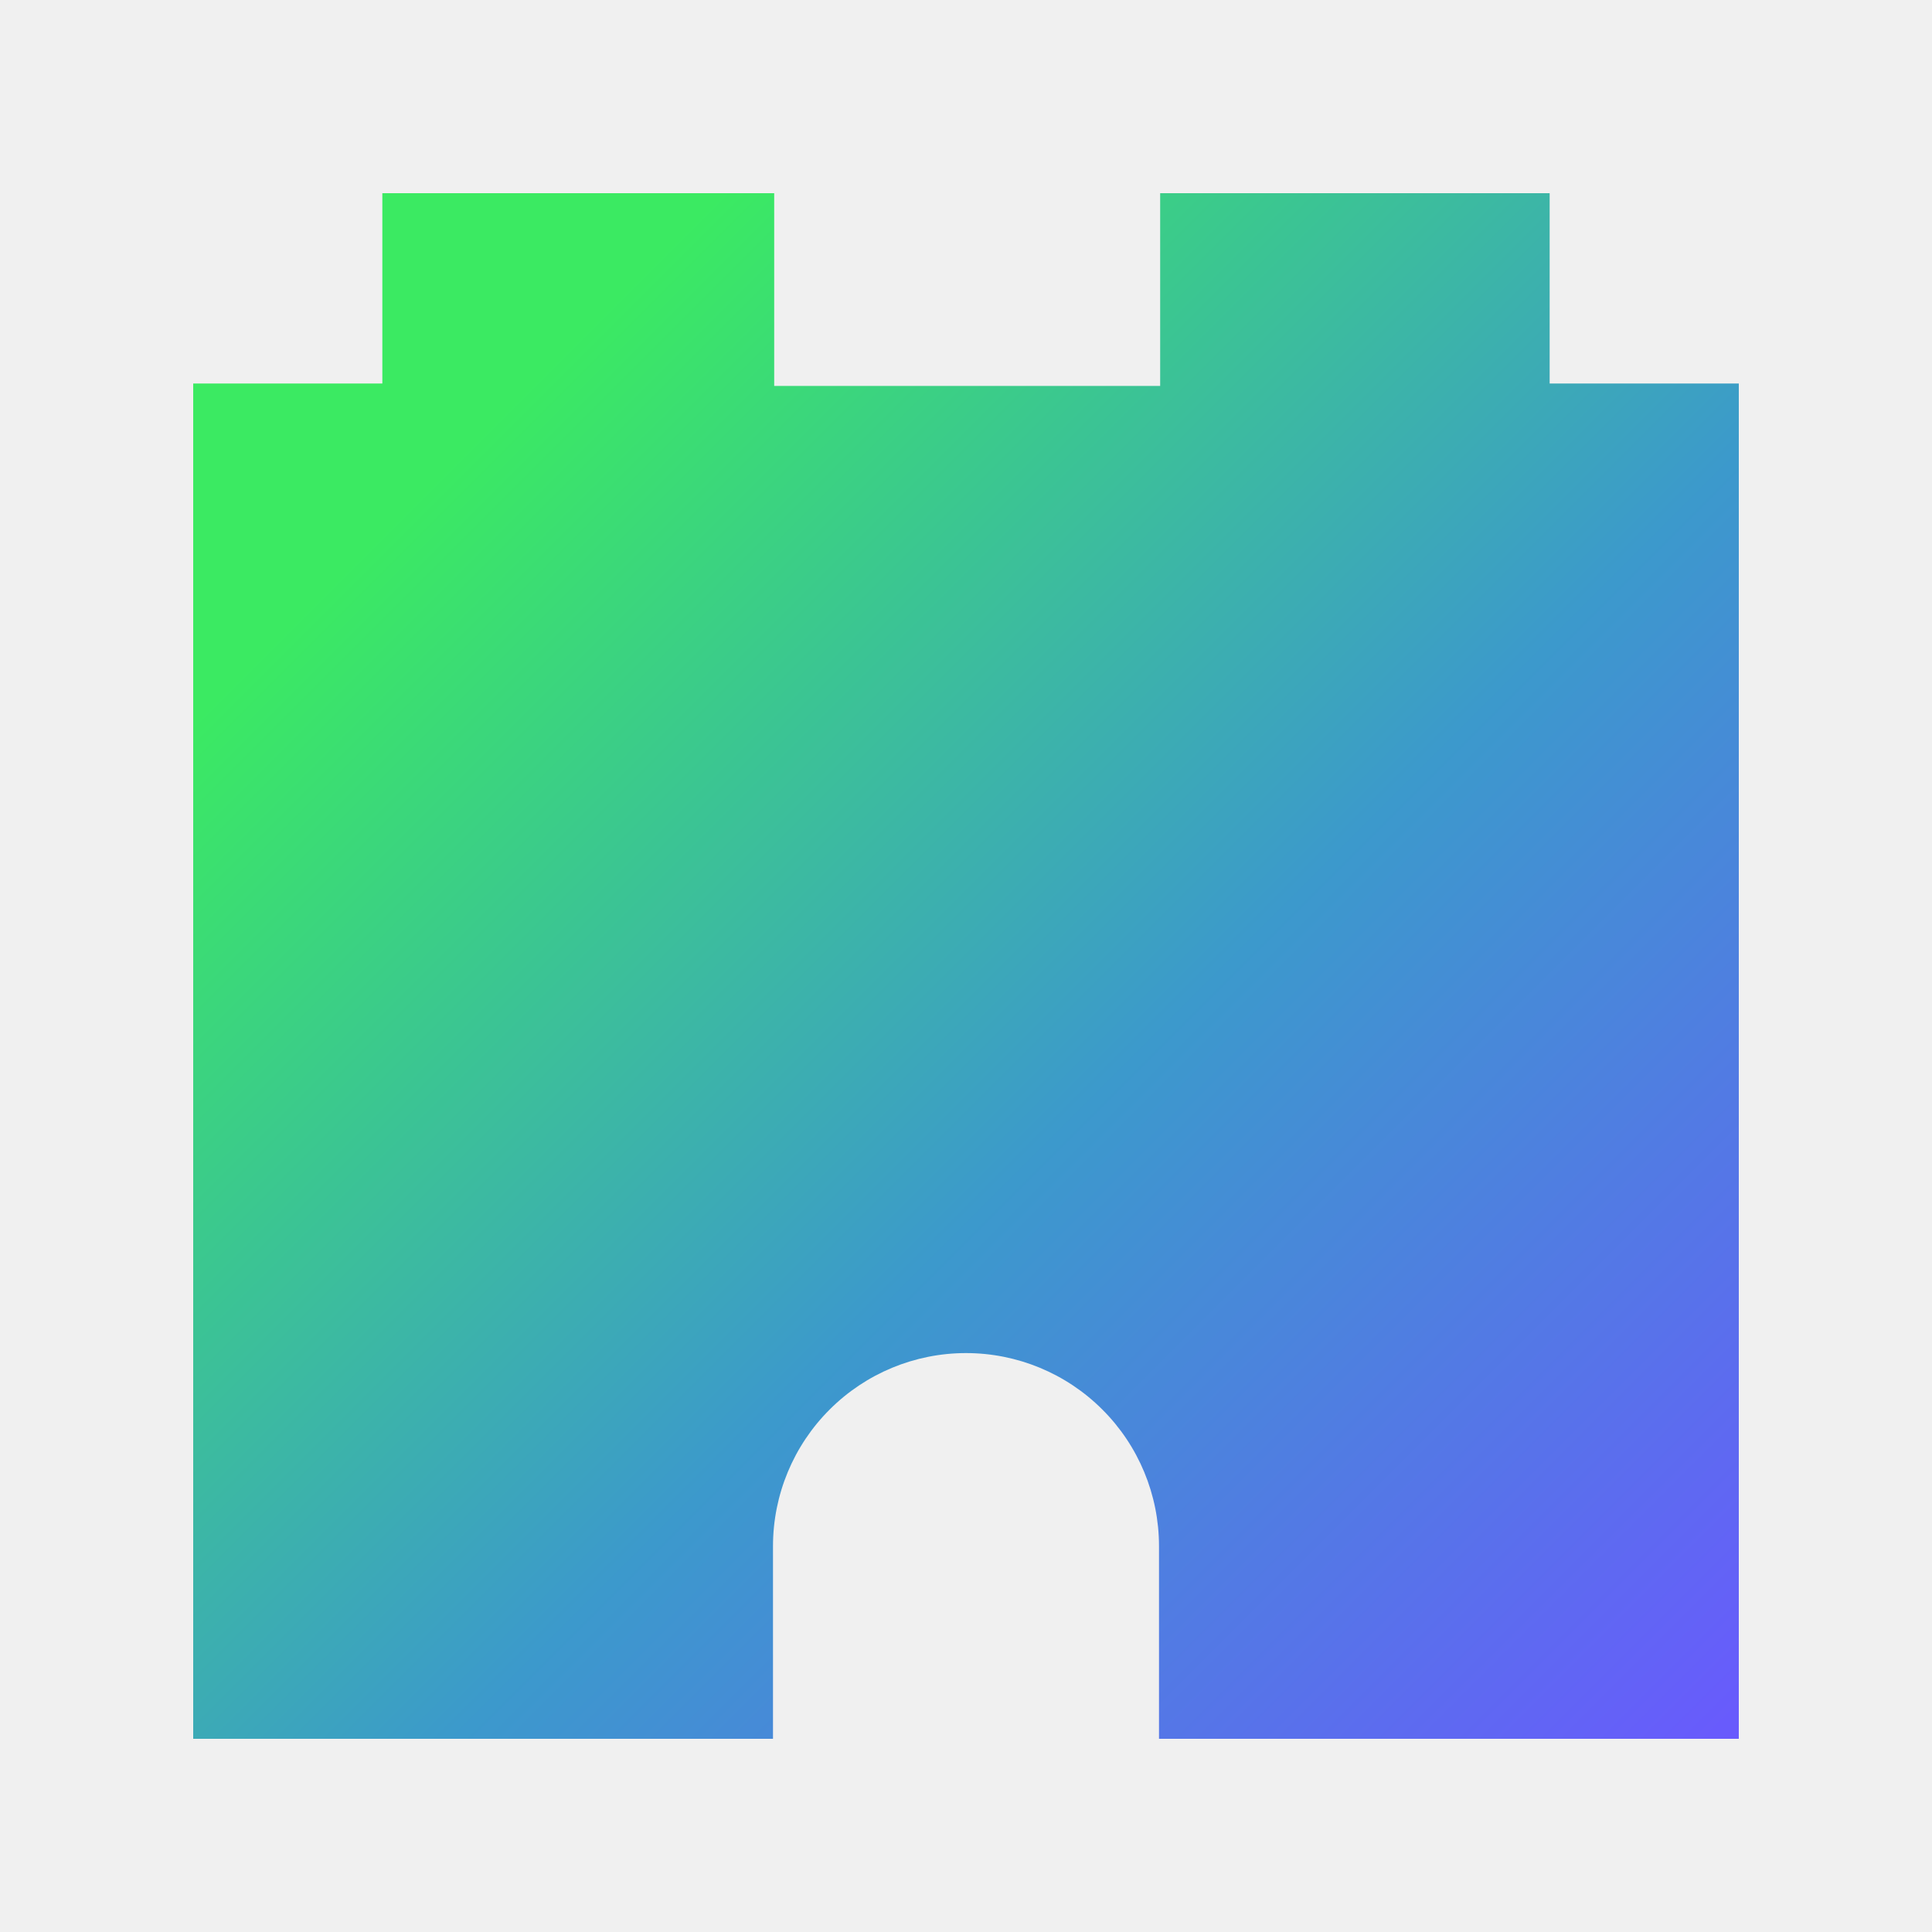
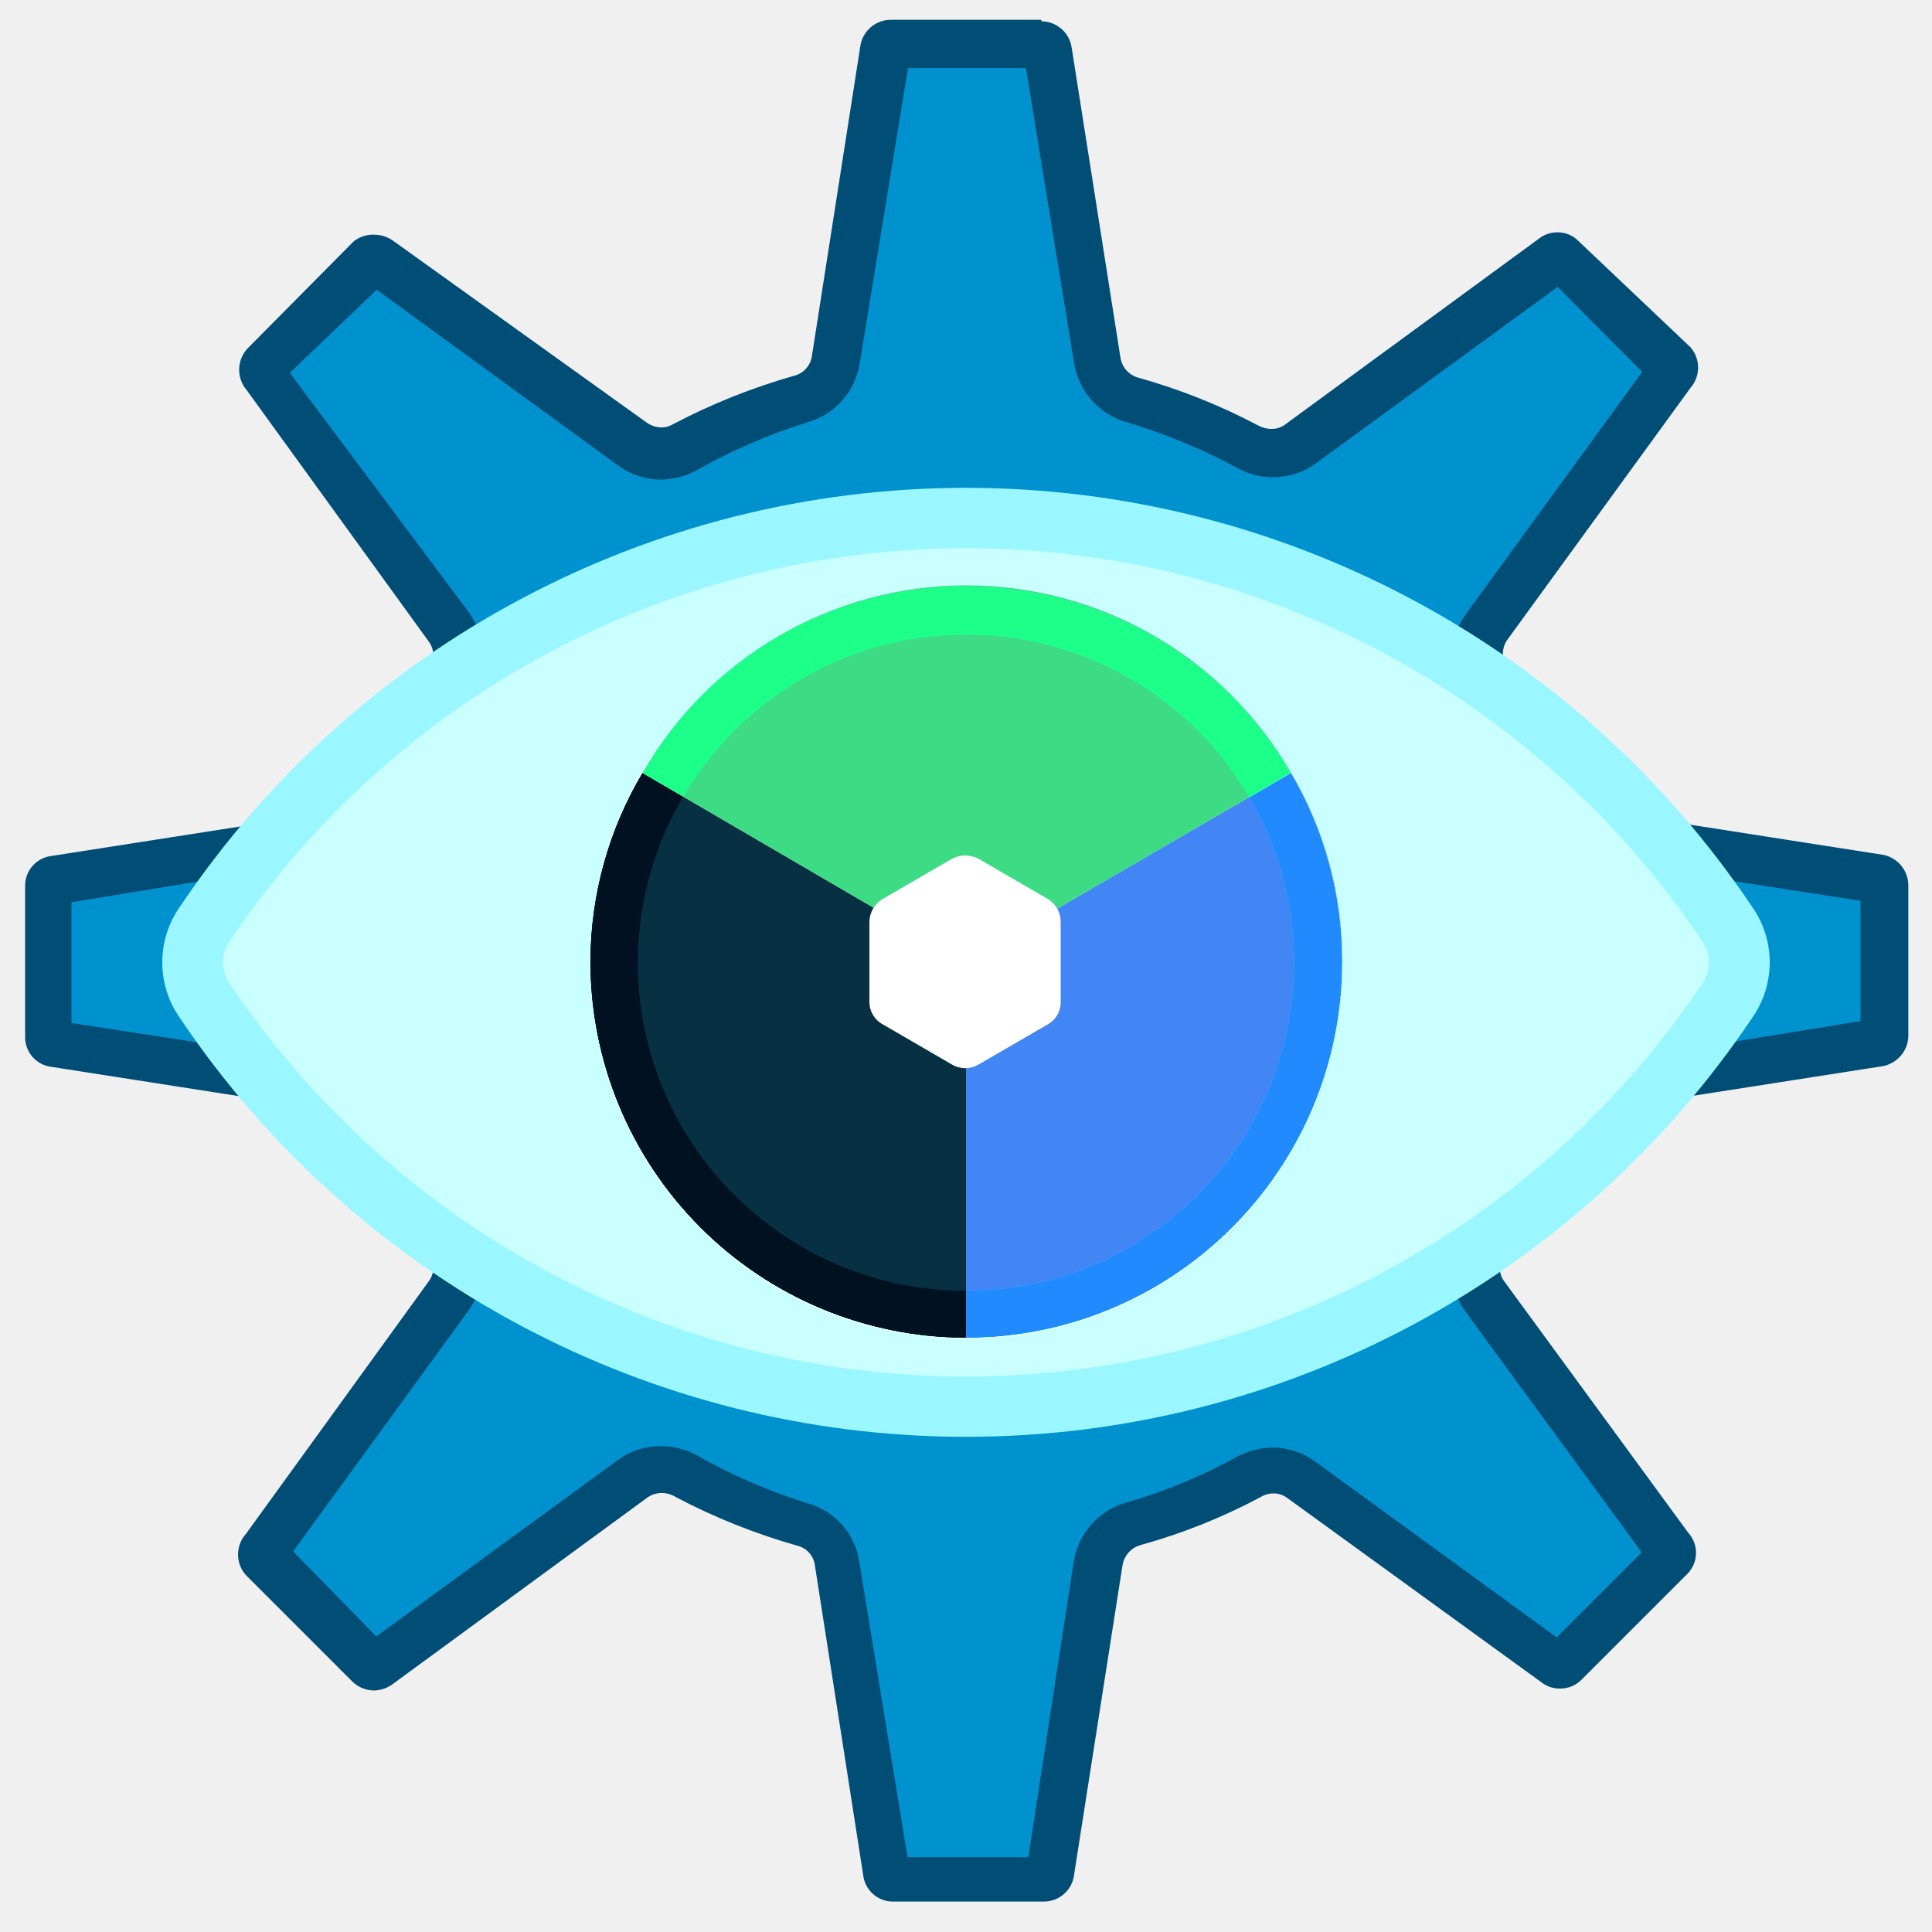
- <svg xmlns="http://www.w3.org/2000/svg" width="40" height="40" viewBox="0 0 40 40" fill="none">
-   <path d="M32.084 7.94V4H24.02V7.99H16.029V4H7.916V7.94H4V36H16.004V32.005C16.006 30.946 16.427 29.931 17.177 29.183C17.926 28.434 18.941 28.014 20 28.014C21.059 28.014 22.074 28.434 22.823 29.183C23.573 29.931 23.994 30.946 23.996 32.005V36H36V7.94H32.084Z" fill="url(#paint0_linear)" />
-   <defs>
-     <linearGradient id="paint0_linear" x1="2.942" y1="4.9" x2="37.777" y2="39.734" gradientUnits="userSpaceOnUse">
-       <stop offset="0.159" stop-color="#3BEA62" />
-       <stop offset="0.54" stop-color="#3C99CC" />
-       <stop offset="0.937" stop-color="#6B57FF" />
-     </linearGradient>
-   </defs>
+ <svg xmlns="http://www.w3.org/2000/svg" width="40" height="40" viewBox="0 0 40 40">
+   <g style="isolation:isolate">
+     <path d="M18.47,38.91a.14.14,0,0,1-.13-.12l-1-6.43a1,1,0,0,0-.72-.8,12.13,12.13,0,0,1-2.41-1,1,1,0,0,0-.49-.12,1,1,0,0,0-.6.19L7.89,34.45l-.1,0a.19.19,0,0,1-.1,0l-2.2-2.21a.12.12,0,0,1,0-.17L9.3,26.82a1,1,0,0,0,.07-1.08,12.13,12.13,0,0,1-1-2.41,1,1,0,0,0-.82-.72l-6.39-1A.14.14,0,0,1,1,21.48V18.37a.12.12,0,0,1,.11-.13l6.43-1a1,1,0,0,0,.81-.72,12.09,12.09,0,0,1,1-2.41A1,1,0,0,0,9.29,13L5.47,7.78a.14.14,0,0,1,0-.19l2.2-2.21a.16.16,0,0,1,.1,0l.1,0,5.24,3.8a1,1,0,0,0,.59.2,1.05,1.05,0,0,0,.49-.13,12.13,12.13,0,0,1,2.41-1,1,1,0,0,0,.72-.81l1-6.4c0-.09.06-.14.13-.14h3.12a.13.13,0,0,1,.13.12l1,6.42a1,1,0,0,0,.72.81,11.8,11.8,0,0,1,2.4,1,1.11,1.11,0,0,0,.5.12,1,1,0,0,0,.59-.19l5.22-3.83.1,0,.1,0,2.2,2.2a.14.14,0,0,1,0,.18L30.73,13a1,1,0,0,0-.06,1.08,12.09,12.09,0,0,1,1,2.41,1,1,0,0,0,.82.72l6.4,1a.14.14,0,0,1,.14.13v3.12a.13.13,0,0,1-.12.13l-6.43,1a1,1,0,0,0-.81.72,12.09,12.09,0,0,1-1,2.41,1,1,0,0,0,.07,1.08L34.56,32a.14.14,0,0,1,0,.2l-2.2,2.2a.1.1,0,0,1-.09,0l-.1,0-5.24-3.81a1.07,1.07,0,0,0-.6-.19,1,1,0,0,0-.49.13,12.25,12.25,0,0,1-2.4,1,1,1,0,0,0-.72.82l-1,6.4a.14.14,0,0,1-.14.14ZM20,11A8.93,8.93,0,1,0,29,19.91,8.94,8.94,0,0,0,20,11Z" fill="#0092cf" />
+     <path d="M21.24,1.41l1,6.12a1.52,1.52,0,0,0,1.08,1.21,12.23,12.23,0,0,1,2.3.95,1.48,1.48,0,0,0,.74.19,1.5,1.5,0,0,0,.89-.29l5-3.65L34,7.7l-3.64,5a1.47,1.47,0,0,0-.1,1.61,11.94,11.94,0,0,1,.95,2.31A1.52,1.52,0,0,0,32.4,17.7l6.12.95v2.49l-6.13,1a1.5,1.5,0,0,0-1.21,1.07,11.35,11.35,0,0,1-.95,2.31,1.53,1.53,0,0,0,.1,1.62l3.66,5-1.76,1.76-5-3.64a1.5,1.5,0,0,0-.88-.29,1.6,1.6,0,0,0-.74.19,11,11,0,0,1-2.3.95,1.53,1.53,0,0,0-1.08,1.22l-.94,6.12H18.79l-1-6.12a1.48,1.48,0,0,0-1.08-1.21,11.63,11.63,0,0,1-2.3-1,1.58,1.58,0,0,0-.73-.18,1.48,1.48,0,0,0-.89.29l-5,3.65L6.07,32.12l3.64-5a1.51,1.51,0,0,0,.1-1.61,12,12,0,0,1-1-2.31,1.52,1.52,0,0,0-1.22-1.08l-6.11-.94V18.68l6.12-1a1.5,1.5,0,0,0,1.21-1.07,11.12,11.12,0,0,1,1-2.31,1.53,1.53,0,0,0-.1-1.62L6,7.72,7.8,6l5,3.64a1.5,1.5,0,0,0,.89.29,1.56,1.56,0,0,0,.73-.19,11.72,11.72,0,0,1,2.31-1,1.51,1.51,0,0,0,1.07-1.22l1-6.11h2.48M20,29.34a9.43,9.43,0,1,0-9.44-9.43A9.44,9.44,0,0,0,20,29.34M8,5.74H8M21.56.41H18.44a.64.64,0,0,0-.63.56l-1,6.4a.49.49,0,0,1-.37.41,13.06,13.06,0,0,0-2.5,1,.47.47,0,0,1-.25.07.54.54,0,0,1-.3-.1L8.16,5a.67.67,0,0,0-.39-.14A.64.64,0,0,0,7.32,5L5.11,7.23a.65.65,0,0,0,0,.85L8.89,13.3a.5.5,0,0,1,0,.55,12.85,12.85,0,0,0-1,2.51.51.51,0,0,1-.41.36l-6.4,1a.62.62,0,0,0-.56.63v3.11a.62.62,0,0,0,.56.63l6.4,1a.5.5,0,0,1,.41.37,12.88,12.88,0,0,0,1,2.51.48.48,0,0,1,0,.54L5.09,31.76a.64.64,0,0,0,0,.85l2.2,2.2a.65.65,0,0,0,.45.19.67.67,0,0,0,.4-.14L13.41,31a.53.53,0,0,1,.3-.09A.57.57,0,0,1,14,31a13.06,13.06,0,0,0,2.5,1,.48.48,0,0,1,.37.4c.21,1.34,1,6.41,1,6.41a.62.62,0,0,0,.62.56h3.12a.63.63,0,0,0,.63-.57l1-6.39a.52.52,0,0,1,.37-.42,12.18,12.18,0,0,0,2.5-1,.48.48,0,0,1,.26-.07.46.46,0,0,1,.29.1l5.24,3.8a.61.61,0,0,0,.4.14.62.62,0,0,0,.44-.18l2.21-2.21a.62.62,0,0,0,0-.84l-3.82-5.22a.5.5,0,0,1,0-.55,12.26,12.26,0,0,0,1-2.51.53.53,0,0,1,.41-.37l6.4-1a.65.65,0,0,0,.57-.63V18.33A.65.65,0,0,0,39,17.7l-6.4-1a.53.53,0,0,1-.41-.37,12.88,12.88,0,0,0-1-2.51.54.54,0,0,1,0-.55l3.81-5.24a.64.64,0,0,0,0-.84L32.69,5a.6.6,0,0,0-.45-.19.62.62,0,0,0-.39.14L26.62,8.78a.45.45,0,0,1-.29.1.58.58,0,0,1-.26-.06,12.54,12.54,0,0,0-2.5-1,.51.51,0,0,1-.37-.4L22.19,1a.64.64,0,0,0-.63-.56ZM20,28.34a8.43,8.43,0,1,1,8.43-8.43A8.45,8.45,0,0,1,20,28.34Z" fill="#004d76" />
+     <path d="M20,29.12a19,19,0,0,1-15.76-8.4,1.4,1.4,0,0,1,0-1.59,19,19,0,0,1,31.52,0,1.4,1.4,0,0,1,0,1.59A19,19,0,0,1,20,29.12Z" fill="#c9ffff" />
+     <path d="M20,11.35a18.37,18.37,0,0,1,15.24,8.13.77.77,0,0,1,0,.89,18.35,18.35,0,0,1-30.48,0,.77.77,0,0,1,0-.89A18.37,18.37,0,0,1,20,11.35m0-1.25A19.61,19.61,0,0,0,3.72,18.78a2,2,0,0,0,0,2.29,19.61,19.61,0,0,0,32.56,0,2,2,0,0,0,0-2.29A19.61,19.61,0,0,0,20,10.1Z" fill="#9bf7ff" />
+     <path d="M13.3,16a7.66,7.66,0,0,0-1.08,3.88A7.79,7.79,0,0,0,20,27.7V19.91Z" fill="#073042" />
+     <path d="M20,19.91V27.7a7.79,7.79,0,0,0,7.79-7.79A7.66,7.66,0,0,0,26.73,16L20,19.91Z" fill="#4285f4" />
+     <path d="M20,12.12A7.74,7.74,0,0,0,13.3,16L20,19.91h0L26.73,16A7.76,7.76,0,0,0,20,12.12Z" fill="#3ddc84" />
+     <path d="M18,19.08v1.66a.53.53,0,0,0,.28.47l1.43.83a.54.54,0,0,0,.55,0l1.43-.83a.52.52,0,0,0,.27-.47V19.08a.55.55,0,0,0-.27-.47l-1.43-.83a.59.59,0,0,0-.55,0l-1.43.83A.56.56,0,0,0,18,19.08Z" fill="#fff" />
+     <g style="mix-blend-mode:soft-light">
+       <path d="M20,13.14a6.79,6.79,0,1,1-6.79,6.79A6.8,6.8,0,0,1,20,13.14m0-1a7.79,7.79,0,1,0,7.79,7.79A7.79,7.79,0,0,0,20,12.14Z" />
+     </g>
+     <g style="mix-blend-mode:overlay">
+       <path d="M20,13.14a6.79,6.79,0,1,1-6.79,6.79A6.8,6.8,0,0,1,20,13.14m0-1a7.79,7.79,0,1,0,7.79,7.79A7.79,7.79,0,0,0,20,12.14Z" fill="#fff" />
+     </g>
+   </g>
</svg>
